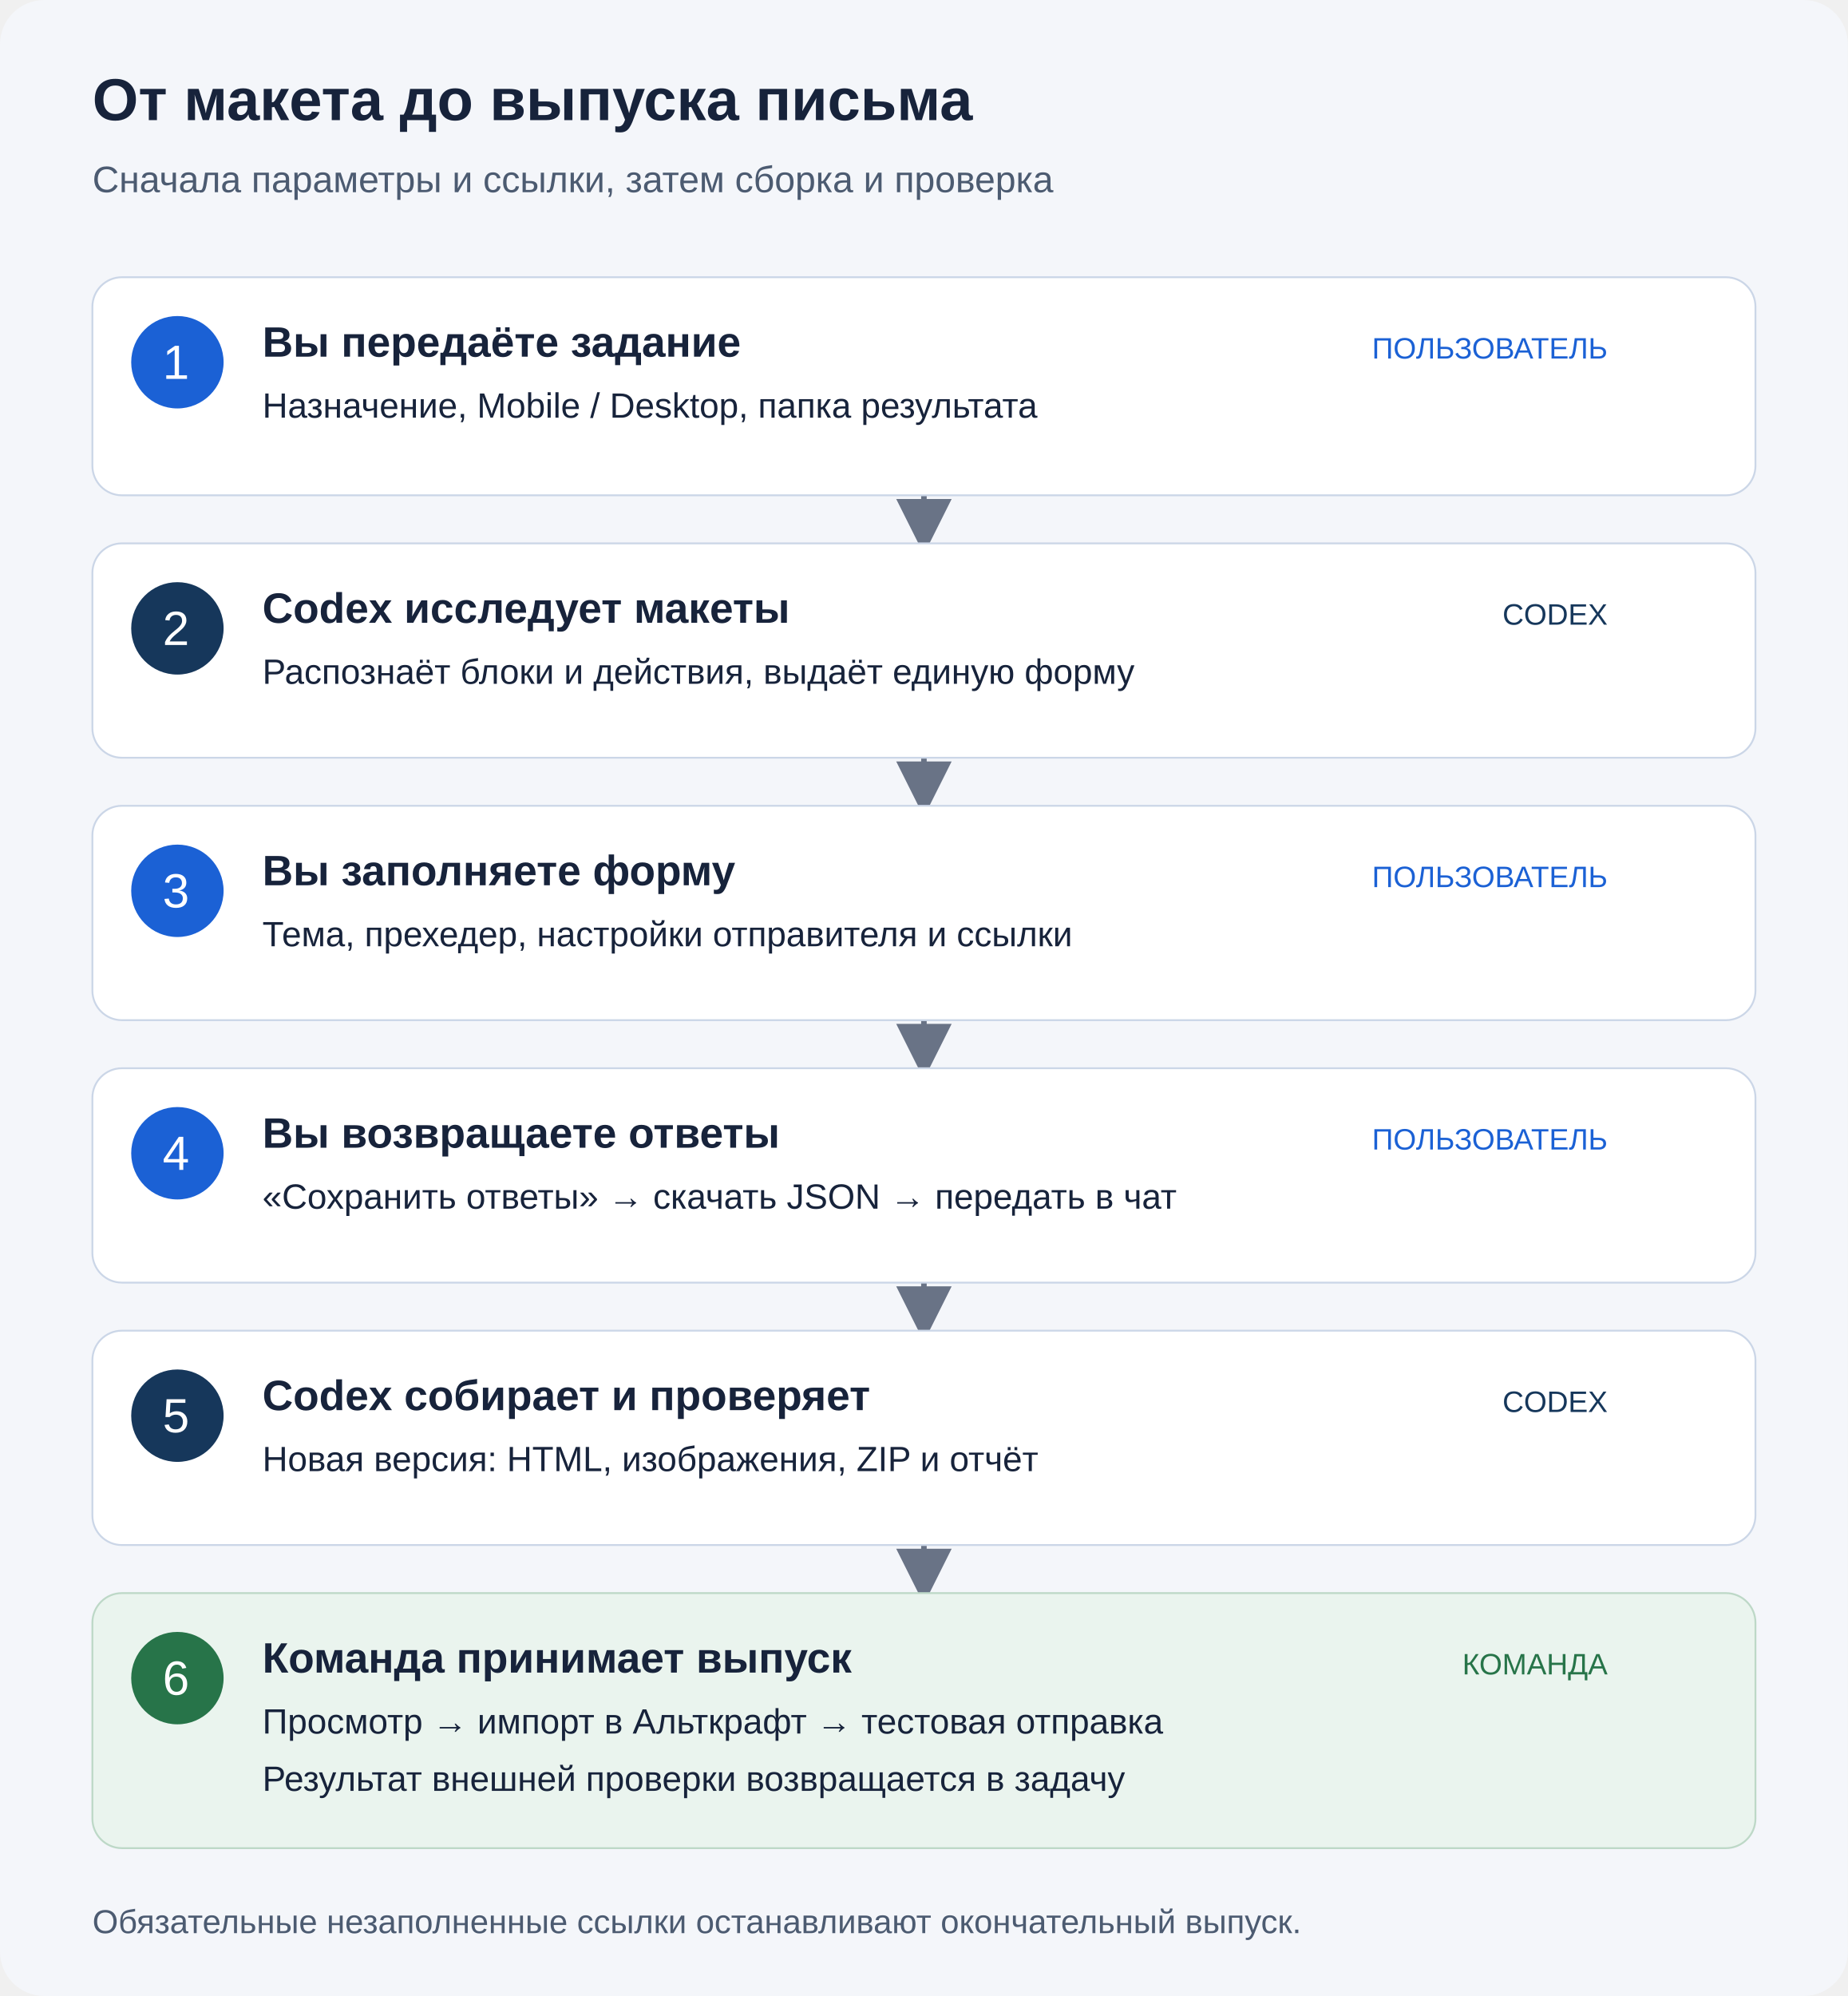
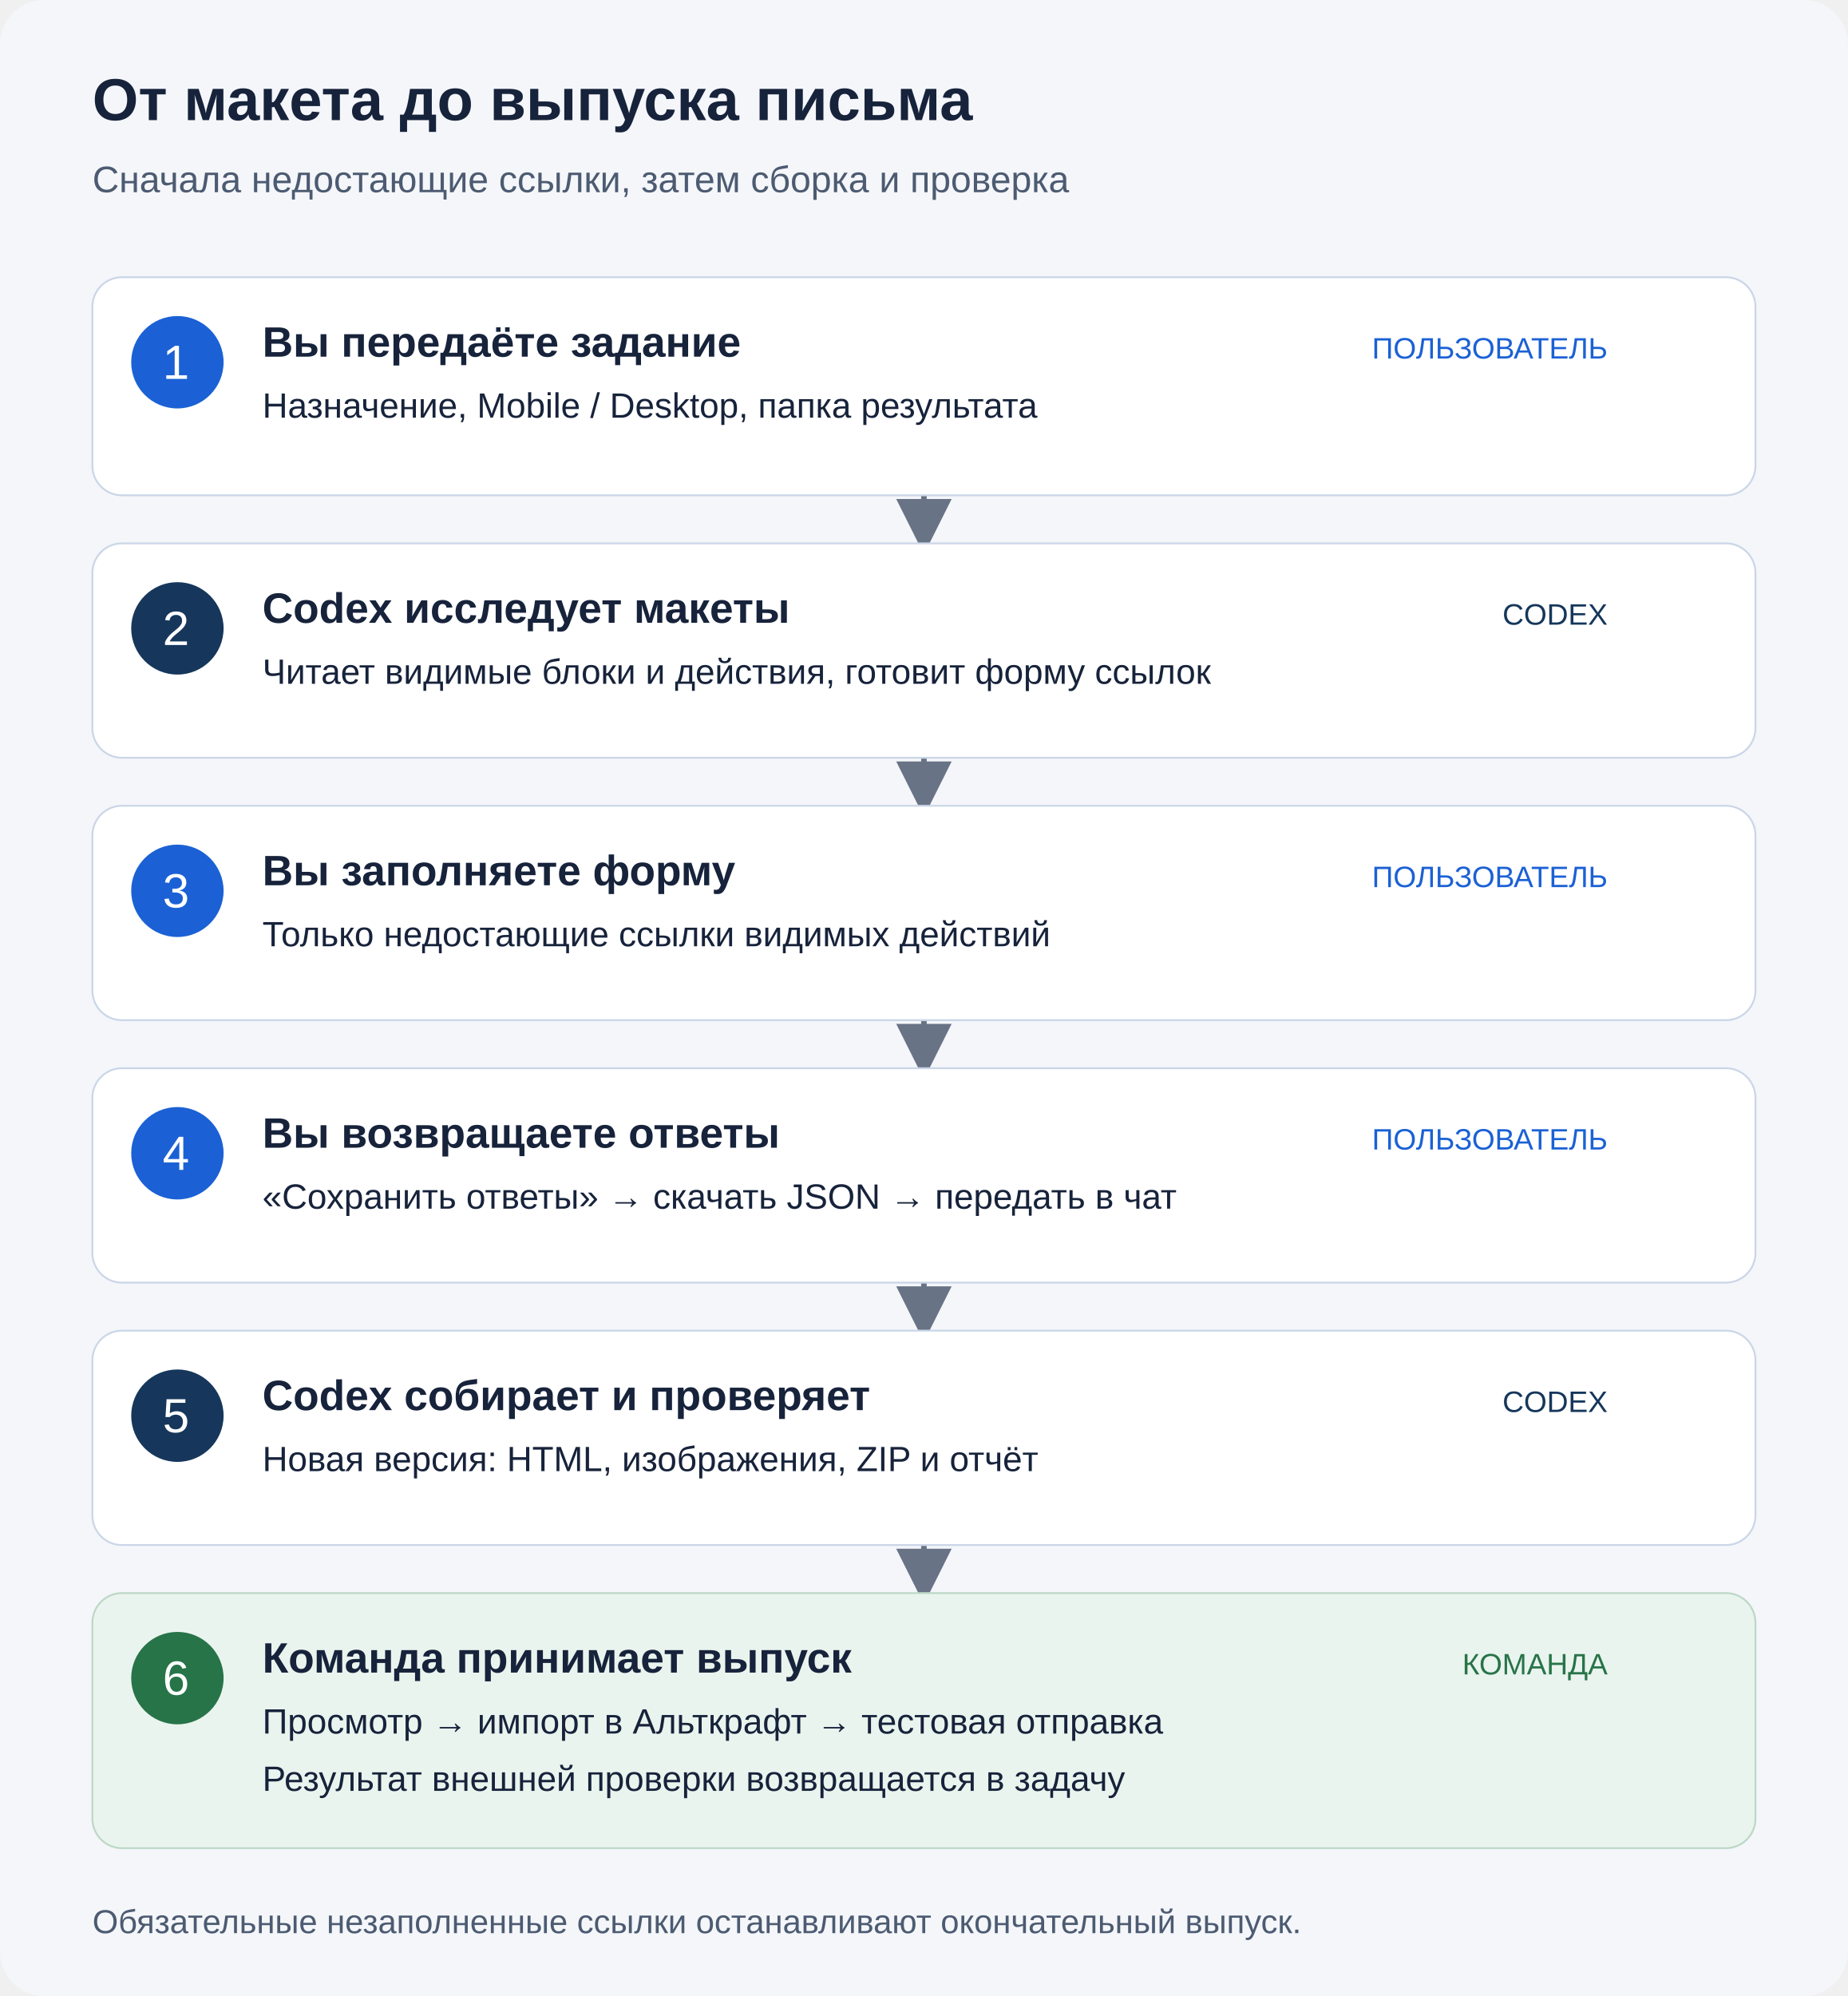
<svg xmlns="http://www.w3.org/2000/svg" width="1000" height="1080" viewBox="0 0 1000 1080" role="img" aria-labelledby="title desc">
  <defs>
    <marker id="arrow" markerWidth="10" markerHeight="10" refX="8" refY="5" orient="auto">
      <path d="M0 0L10 5L0 10Z" fill="#697386" />
    </marker>
  </defs>
  <rect width="1000" height="1080" rx="24" fill="#f4f6fa" />
  <g font-family="Arial, sans-serif" fill="#17233b">
    <text x="50" y="65" font-size="32" font-weight="700">От макета до выпуска письма</text>
-     <text x="50" y="104" font-size="20" fill="#4c5b71">Сначала параметры и ссылки, затем сборка и проверка</text>
+     <text x="50" y="104" font-size="20" fill="#4c5b71">Сначала недостающие ссылки, затем сборка и проверка</text>
    <g stroke="#697386" stroke-width="3" marker-end="url(#arrow)">
      <path d="M500 268V294" />
      <path d="M500 410V436" />
      <path d="M500 552V578" />
      <path d="M500 694V720" />
      <path d="M500 836V862" />
    </g>
    <g>
      <rect x="50" y="150" width="900" height="118" rx="16" fill="#fff" stroke="#cbd6e7" />
      <circle cx="96" cy="196" r="25" fill="#1b61d5" />
      <text x="88" y="205" fill="#fff" font-size="26">1</text>
      <text x="142" y="193" font-size="23" font-weight="700">Вы передаёте задание</text>
      <text x="142" y="226" font-size="19">Назначение, Mobile / Desktop, папка результата</text>
      <text x="870" y="194" text-anchor="end" font-size="16" fill="#1b61d5">ПОЛЬЗОВАТЕЛЬ</text>
    </g>
    <g>
      <rect x="50" y="294" width="900" height="116" rx="16" fill="#fff" stroke="#cbd6e7" />
      <circle cx="96" cy="340" r="25" fill="#16375b" />
      <text x="88" y="349" fill="#fff" font-size="26">2</text>
      <text x="142" y="337" font-size="23" font-weight="700">Codex исследует макеты</text>
-       <text x="142" y="370" font-size="19">Распознаёт блоки и действия, выдаёт единую форму</text>
+       <text x="142" y="370" font-size="19">Читает видимые блоки и действия, готовит форму ссылок</text>
      <text x="870" y="338" text-anchor="end" font-size="16" fill="#16375b">CODEX</text>
    </g>
    <g>
      <rect x="50" y="436" width="900" height="116" rx="16" fill="#fff" stroke="#cbd6e7" />
      <circle cx="96" cy="482" r="25" fill="#1b61d5" />
      <text x="88" y="491" fill="#fff" font-size="26">3</text>
      <text x="142" y="479" font-size="23" font-weight="700">Вы заполняете форму</text>
-       <text x="142" y="512" font-size="19">Тема, прехедер, настройки отправителя и ссылки</text>
+       <text x="142" y="512" font-size="19">Только недостающие ссылки видимых действий</text>
      <text x="870" y="480" text-anchor="end" font-size="16" fill="#1b61d5">ПОЛЬЗОВАТЕЛЬ</text>
    </g>
    <g>
      <rect x="50" y="578" width="900" height="116" rx="16" fill="#fff" stroke="#cbd6e7" />
      <circle cx="96" cy="624" r="25" fill="#1b61d5" />
      <text x="88" y="633" fill="#fff" font-size="26">4</text>
      <text x="142" y="621" font-size="23" font-weight="700">Вы возвращаете ответы</text>
      <text x="142" y="654" font-size="19">«Сохранить ответы» → скачать JSON → передать в чат</text>
      <text x="870" y="622" text-anchor="end" font-size="16" fill="#1b61d5">ПОЛЬЗОВАТЕЛЬ</text>
    </g>
    <g>
      <rect x="50" y="720" width="900" height="116" rx="16" fill="#fff" stroke="#cbd6e7" />
      <circle cx="96" cy="766" r="25" fill="#16375b" />
      <text x="88" y="775" fill="#fff" font-size="26">5</text>
      <text x="142" y="763" font-size="23" font-weight="700">Codex собирает и проверяет</text>
      <text x="142" y="796" font-size="19">Новая версия: HTML, изображения, ZIP и отчёт</text>
      <text x="870" y="764" text-anchor="end" font-size="16" fill="#16375b">CODEX</text>
    </g>
    <g>
      <rect x="50" y="862" width="900" height="138" rx="16" fill="#eaf4ee" stroke="#bdd8c7" />
      <circle cx="96" cy="908" r="25" fill="#277449" />
      <text x="88" y="917" fill="#fff" font-size="26">6</text>
      <text x="142" y="905" font-size="23" font-weight="700">Команда принимает выпуск</text>
      <text x="142" y="938" font-size="19">Просмотр → импорт в Альткрафт → тестовая отправка</text>
      <text x="142" y="969" font-size="19">Результат внешней проверки возвращается в задачу</text>
      <text x="870" y="906" text-anchor="end" font-size="16" fill="#277449">КОМАНДА</text>
    </g>
    <text x="50" y="1046" font-size="18" fill="#4c5b71">Обязательные незаполненные ссылки останавливают окончательный выпуск.</text>
  </g>
</svg>
